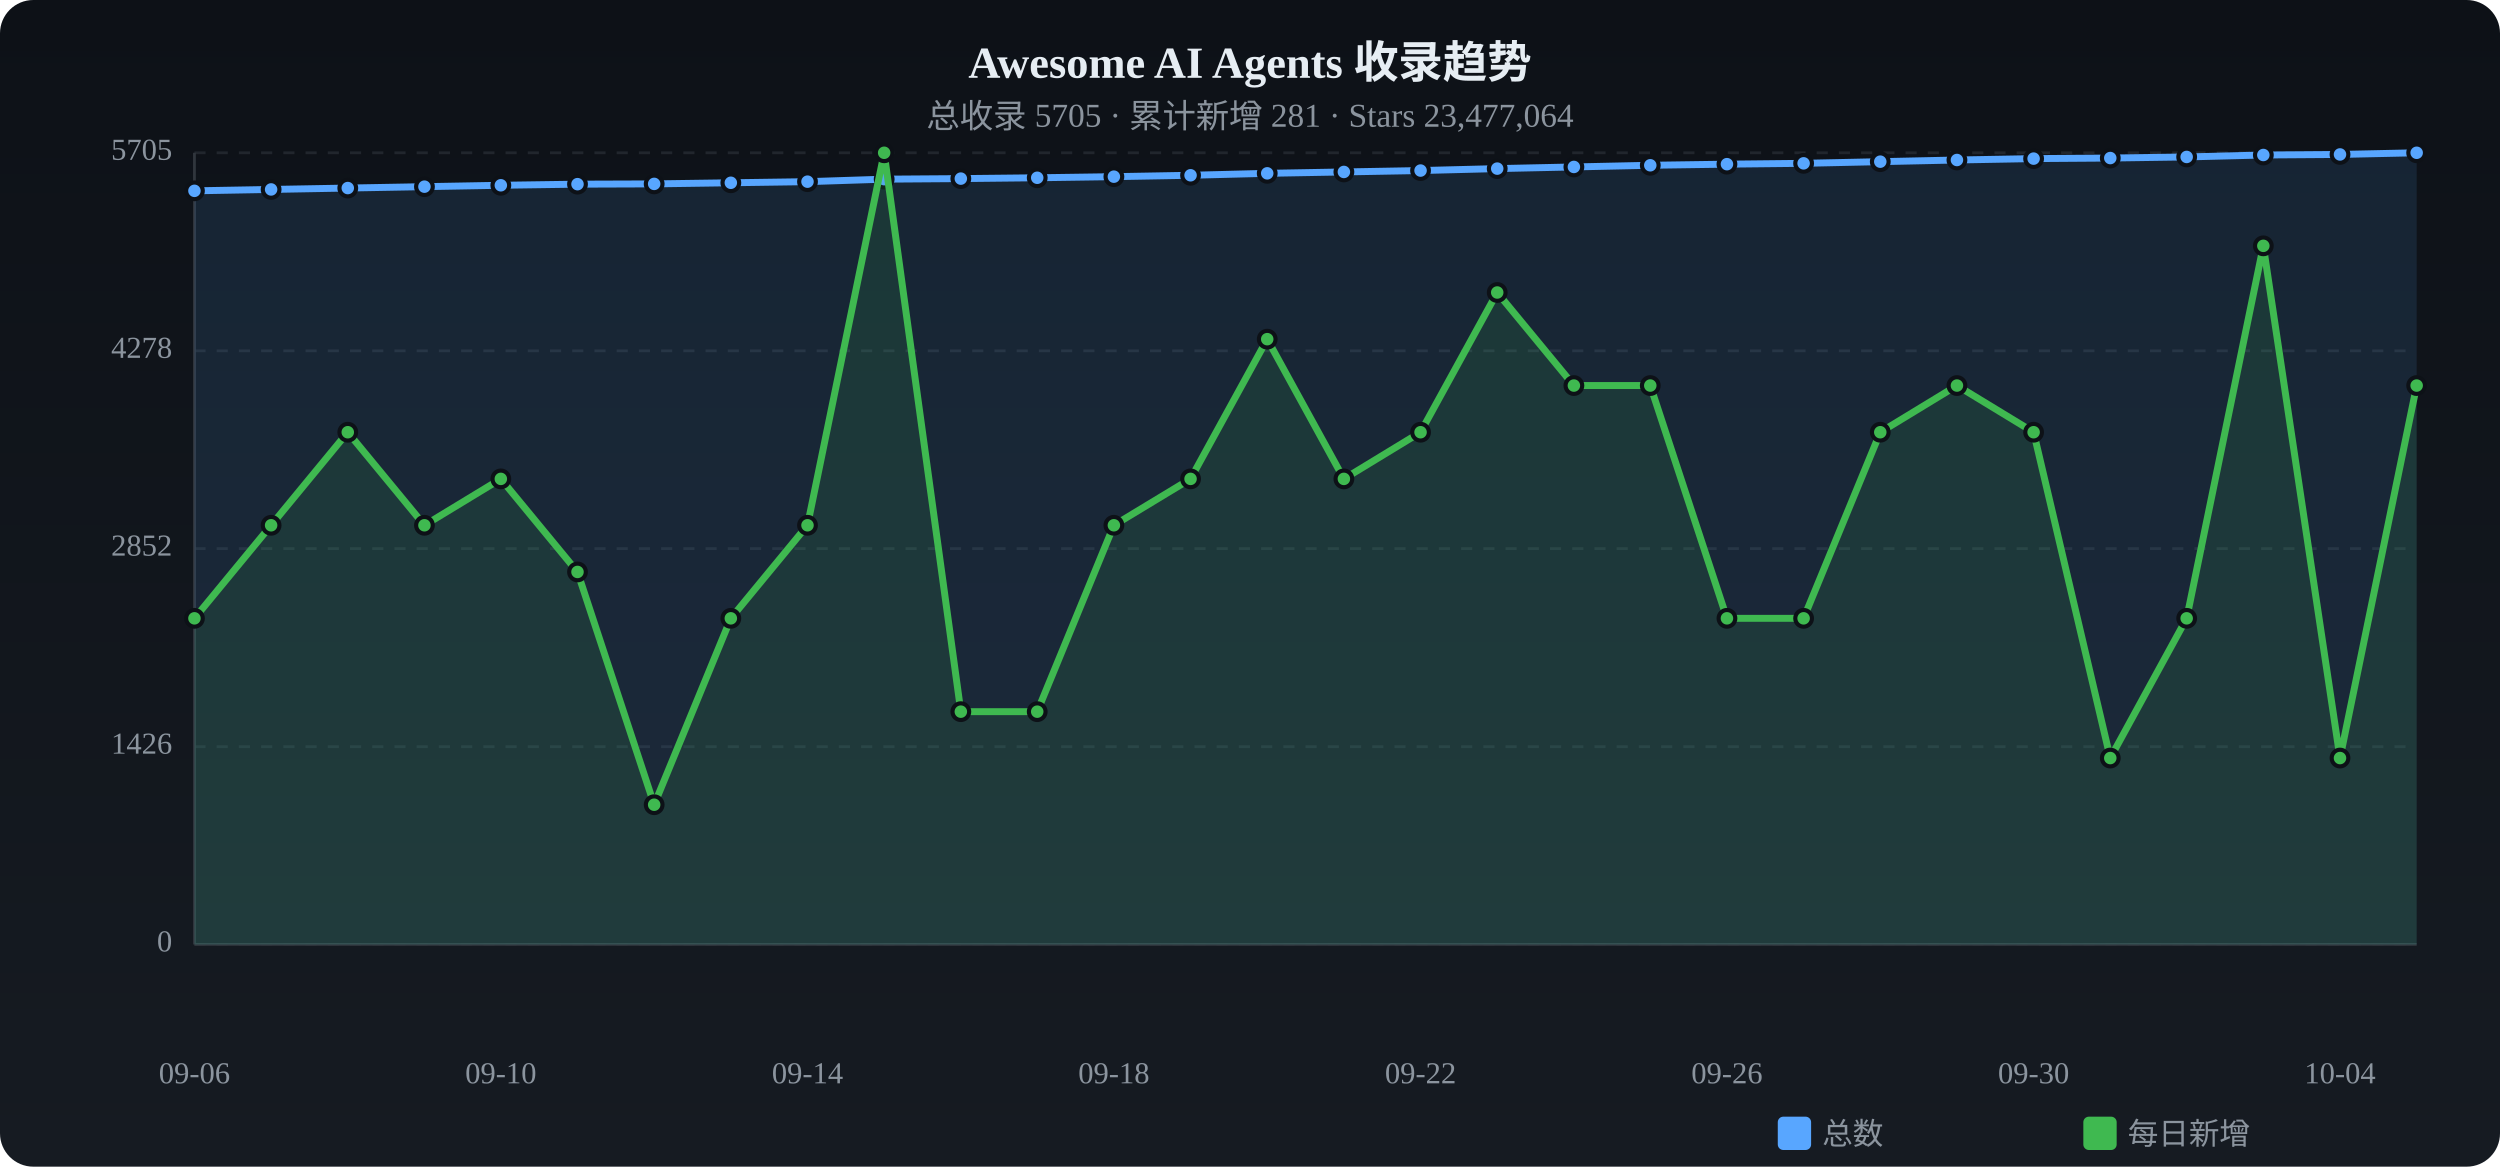
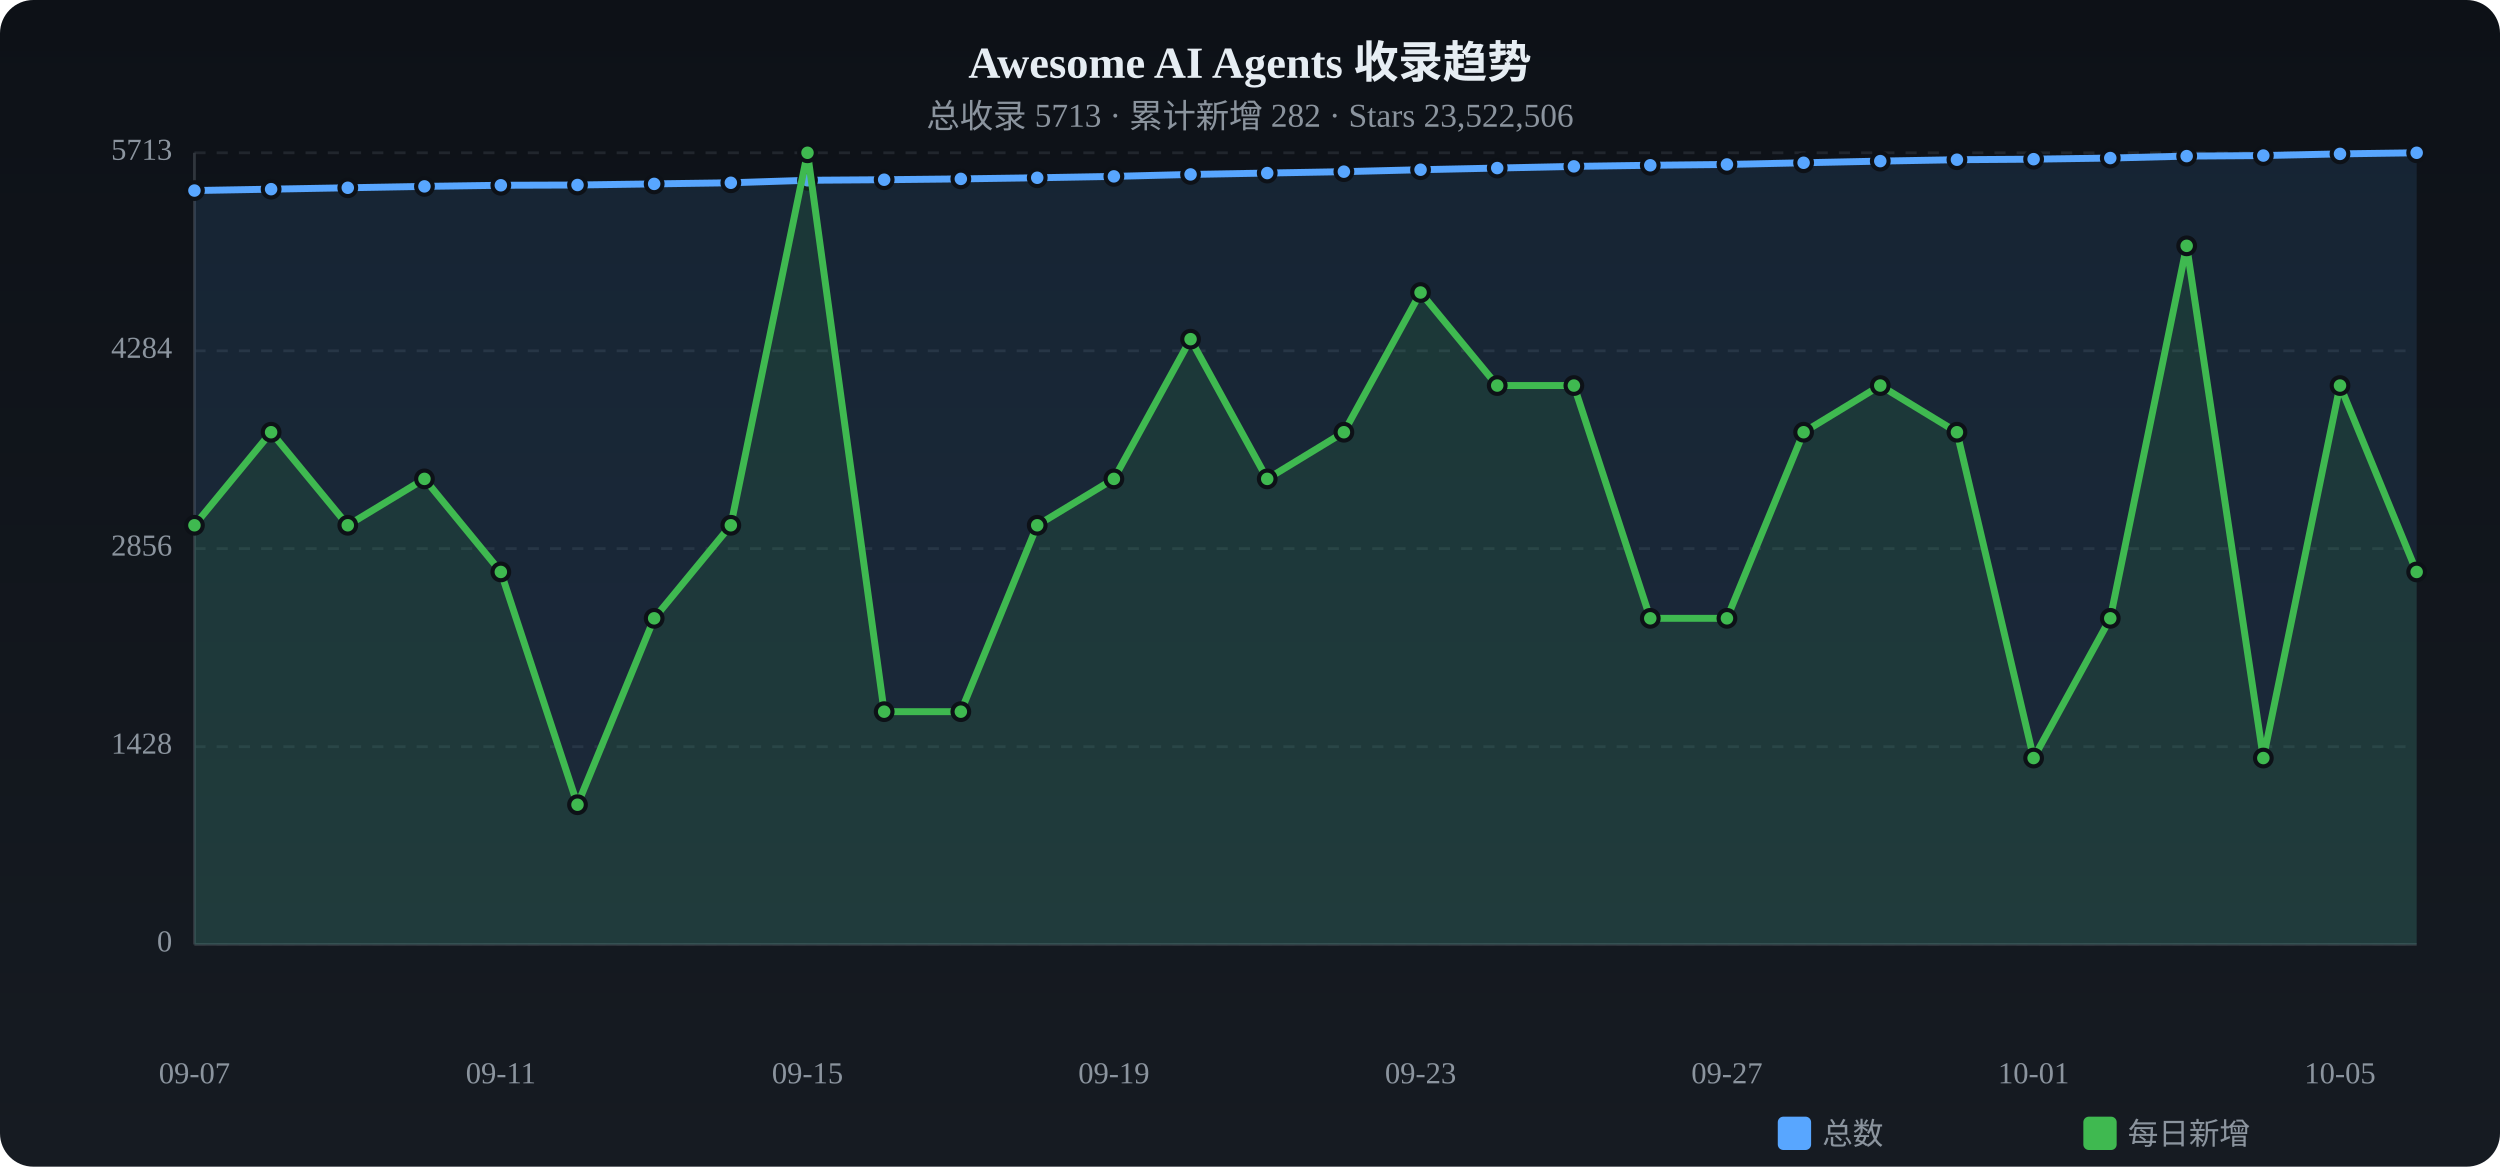
<svg xmlns="http://www.w3.org/2000/svg" viewBox="0 0 900 420" width="900" height="420">
  <defs>
    <linearGradient id="tbg" x1="0%" y1="0%" x2="0%" y2="100%">
      <stop offset="0%" stop-color="#0d1117" />
      <stop offset="100%" stop-color="#161b22" />
    </linearGradient>
  </defs>
  <rect width="900" height="420" rx="12" fill="url(#tbg)" />
  <text x="450.0" y="28" text-anchor="middle" fill="#e6edf3" font-size="16" font-weight="bold">Awesome AI Agents 收录趋势</text>
-   <text x="450.0" y="46" text-anchor="middle" fill="#8b949e" font-size="12">总收录 5705 · 累计新增 281 · Stars 23,477,064</text>
+   <text x="450.0" y="46" text-anchor="middle" fill="#8b949e" font-size="12">总收录 5713 · 累计新增 282 · Stars 23,522,506</text>
  <text x="62" y="340.0" text-anchor="end" fill="#8b949e" font-size="11" dominant-baseline="middle">0</text>
  <line x1="70" y1="340.0" x2="870" y2="340.0" stroke="#21262d" stroke-dasharray="4 4" />
-   <text x="62" y="268.8" text-anchor="end" fill="#8b949e" font-size="11" dominant-baseline="middle">1426</text>
+   <text x="62" y="268.8" text-anchor="end" fill="#8b949e" font-size="11" dominant-baseline="middle">1428</text>
  <line x1="70" y1="268.8" x2="870" y2="268.8" stroke="#21262d" stroke-dasharray="4 4" />
-   <text x="62" y="197.5" text-anchor="end" fill="#8b949e" font-size="11" dominant-baseline="middle">2852</text>
+   <text x="62" y="197.5" text-anchor="end" fill="#8b949e" font-size="11" dominant-baseline="middle">2856</text>
  <line x1="70" y1="197.5" x2="870" y2="197.5" stroke="#21262d" stroke-dasharray="4 4" />
-   <text x="62" y="126.3" text-anchor="end" fill="#8b949e" font-size="11" dominant-baseline="middle">4278</text>
+   <text x="62" y="126.3" text-anchor="end" fill="#8b949e" font-size="11" dominant-baseline="middle">4284</text>
  <line x1="70" y1="126.3" x2="870" y2="126.3" stroke="#21262d" stroke-dasharray="4 4" />
-   <text x="62" y="55.0" text-anchor="end" fill="#8b949e" font-size="11" dominant-baseline="middle">5705</text>
+   <text x="62" y="55.0" text-anchor="end" fill="#8b949e" font-size="11" dominant-baseline="middle">5713</text>
  <line x1="70" y1="55.0" x2="870" y2="55.0" stroke="#21262d" stroke-dasharray="4 4" />
  <line x1="70" y1="55" x2="70" y2="340" stroke="#30363d" />
  <line x1="70" y1="340" x2="870" y2="340" stroke="#30363d" />
-   <path d="M70.0,68.7 L97.6,68.2 L125.2,67.7 L152.8,67.2 L180.3,66.7 L207.9,66.3 L235.5,66.2 L263.1,65.8 L290.7,65.4 L318.3,64.5 L345.9,64.3 L373.4,64.0 L401.0,63.6 L428.6,63.1 L456.2,62.4 L483.8,61.9 L511.4,61.4 L539.0,60.7 L566.6,60.1 L594.1,59.5 L621.7,59.1 L649.3,58.8 L676.9,58.2 L704.5,57.6 L732.1,57.1 L759.7,56.9 L787.2,56.5 L814.8,55.8 L842.4,55.6 L870.0,55.0 L870.0,340 L70.0,340 Z" fill="#58a6ff" opacity="0.12" />
-   <polyline points="70.0,68.7 97.6,68.2 125.2,67.7 152.8,67.2 180.3,66.7 207.9,66.3 235.5,66.2 263.1,65.8 290.7,65.4 318.3,64.5 345.9,64.3 373.4,64.0 401.0,63.6 428.6,63.1 456.2,62.4 483.8,61.9 511.4,61.4 539.0,60.7 566.6,60.1 594.1,59.5 621.7,59.1 649.3,58.8 676.9,58.2 704.5,57.6 732.1,57.1 759.7,56.9 787.2,56.5 814.8,55.8 842.4,55.6 870.0,55.0" fill="none" stroke="#58a6ff" stroke-width="2.5" stroke-linecap="round" stroke-linejoin="round" />
-   <circle cx="70.0" cy="68.7" r="3" fill="#58a6ff" stroke="#0d1117" stroke-width="1.5" />
-   <circle cx="97.6" cy="68.2" r="3" fill="#58a6ff" stroke="#0d1117" stroke-width="1.5" />
-   <circle cx="125.2" cy="67.7" r="3" fill="#58a6ff" stroke="#0d1117" stroke-width="1.5" />
-   <circle cx="152.8" cy="67.2" r="3" fill="#58a6ff" stroke="#0d1117" stroke-width="1.5" />
+   <path d="M70.0,68.6 L97.6,68.1 L125.2,67.6 L152.8,67.1 L180.3,66.7 L207.9,66.6 L235.5,66.2 L263.1,65.8 L290.7,64.9 L318.3,64.7 L345.9,64.4 L373.4,64.0 L401.0,63.5 L428.6,62.8 L456.2,62.3 L483.8,61.8 L511.4,61.1 L539.0,60.5 L566.6,59.9 L594.1,59.5 L621.7,59.2 L649.3,58.6 L676.9,58.0 L704.5,57.5 L732.1,57.3 L759.7,56.9 L787.2,56.2 L814.8,56.0 L842.4,55.4 L870.0,55.0 L870.0,340 L70.0,340 Z" fill="#58a6ff" opacity="0.12" />
+   <polyline points="70.0,68.6 97.6,68.1 125.2,67.6 152.8,67.1 180.3,66.7 207.9,66.6 235.5,66.2 263.1,65.8 290.7,64.9 318.3,64.7 345.9,64.4 373.4,64.0 401.0,63.5 428.6,62.8 456.2,62.3 483.8,61.8 511.4,61.1 539.0,60.5 566.6,59.9 594.1,59.5 621.7,59.2 649.3,58.6 676.9,58.0 704.5,57.5 732.1,57.3 759.7,56.9 787.2,56.2 814.8,56.0 842.4,55.4 870.0,55.0" fill="none" stroke="#58a6ff" stroke-width="2.5" stroke-linecap="round" stroke-linejoin="round" />
+   <circle cx="70.0" cy="68.6" r="3" fill="#58a6ff" stroke="#0d1117" stroke-width="1.5" />
+   <circle cx="97.6" cy="68.1" r="3" fill="#58a6ff" stroke="#0d1117" stroke-width="1.5" />
+   <circle cx="125.2" cy="67.6" r="3" fill="#58a6ff" stroke="#0d1117" stroke-width="1.5" />
+   <circle cx="152.8" cy="67.1" r="3" fill="#58a6ff" stroke="#0d1117" stroke-width="1.5" />
  <circle cx="180.3" cy="66.7" r="3" fill="#58a6ff" stroke="#0d1117" stroke-width="1.5" />
-   <circle cx="207.9" cy="66.3" r="3" fill="#58a6ff" stroke="#0d1117" stroke-width="1.5" />
+   <circle cx="207.9" cy="66.6" r="3" fill="#58a6ff" stroke="#0d1117" stroke-width="1.5" />
  <circle cx="235.5" cy="66.2" r="3" fill="#58a6ff" stroke="#0d1117" stroke-width="1.5" />
  <circle cx="263.1" cy="65.8" r="3" fill="#58a6ff" stroke="#0d1117" stroke-width="1.5" />
-   <circle cx="290.7" cy="65.4" r="3" fill="#58a6ff" stroke="#0d1117" stroke-width="1.5" />
-   <circle cx="318.3" cy="64.5" r="3" fill="#58a6ff" stroke="#0d1117" stroke-width="1.5" />
-   <circle cx="345.9" cy="64.3" r="3" fill="#58a6ff" stroke="#0d1117" stroke-width="1.5" />
+   <circle cx="290.7" cy="64.9" r="3" fill="#58a6ff" stroke="#0d1117" stroke-width="1.5" />
+   <circle cx="318.3" cy="64.7" r="3" fill="#58a6ff" stroke="#0d1117" stroke-width="1.5" />
+   <circle cx="345.9" cy="64.4" r="3" fill="#58a6ff" stroke="#0d1117" stroke-width="1.5" />
  <circle cx="373.4" cy="64.0" r="3" fill="#58a6ff" stroke="#0d1117" stroke-width="1.5" />
-   <circle cx="401.0" cy="63.6" r="3" fill="#58a6ff" stroke="#0d1117" stroke-width="1.5" />
-   <circle cx="428.6" cy="63.1" r="3" fill="#58a6ff" stroke="#0d1117" stroke-width="1.5" />
-   <circle cx="456.2" cy="62.4" r="3" fill="#58a6ff" stroke="#0d1117" stroke-width="1.5" />
-   <circle cx="483.8" cy="61.9" r="3" fill="#58a6ff" stroke="#0d1117" stroke-width="1.5" />
-   <circle cx="511.4" cy="61.4" r="3" fill="#58a6ff" stroke="#0d1117" stroke-width="1.5" />
-   <circle cx="539.0" cy="60.7" r="3" fill="#58a6ff" stroke="#0d1117" stroke-width="1.5" />
-   <circle cx="566.6" cy="60.1" r="3" fill="#58a6ff" stroke="#0d1117" stroke-width="1.5" />
+   <circle cx="401.0" cy="63.5" r="3" fill="#58a6ff" stroke="#0d1117" stroke-width="1.5" />
+   <circle cx="428.6" cy="62.8" r="3" fill="#58a6ff" stroke="#0d1117" stroke-width="1.5" />
+   <circle cx="456.2" cy="62.3" r="3" fill="#58a6ff" stroke="#0d1117" stroke-width="1.5" />
+   <circle cx="483.8" cy="61.8" r="3" fill="#58a6ff" stroke="#0d1117" stroke-width="1.5" />
+   <circle cx="511.4" cy="61.1" r="3" fill="#58a6ff" stroke="#0d1117" stroke-width="1.5" />
+   <circle cx="539.0" cy="60.5" r="3" fill="#58a6ff" stroke="#0d1117" stroke-width="1.5" />
+   <circle cx="566.6" cy="59.9" r="3" fill="#58a6ff" stroke="#0d1117" stroke-width="1.5" />
  <circle cx="594.1" cy="59.5" r="3" fill="#58a6ff" stroke="#0d1117" stroke-width="1.5" />
-   <circle cx="621.7" cy="59.1" r="3" fill="#58a6ff" stroke="#0d1117" stroke-width="1.5" />
-   <circle cx="649.3" cy="58.8" r="3" fill="#58a6ff" stroke="#0d1117" stroke-width="1.5" />
-   <circle cx="676.9" cy="58.2" r="3" fill="#58a6ff" stroke="#0d1117" stroke-width="1.5" />
-   <circle cx="704.5" cy="57.6" r="3" fill="#58a6ff" stroke="#0d1117" stroke-width="1.5" />
-   <circle cx="732.1" cy="57.1" r="3" fill="#58a6ff" stroke="#0d1117" stroke-width="1.5" />
+   <circle cx="621.7" cy="59.2" r="3" fill="#58a6ff" stroke="#0d1117" stroke-width="1.5" />
+   <circle cx="649.3" cy="58.6" r="3" fill="#58a6ff" stroke="#0d1117" stroke-width="1.5" />
+   <circle cx="676.9" cy="58.0" r="3" fill="#58a6ff" stroke="#0d1117" stroke-width="1.5" />
+   <circle cx="704.5" cy="57.5" r="3" fill="#58a6ff" stroke="#0d1117" stroke-width="1.5" />
+   <circle cx="732.1" cy="57.3" r="3" fill="#58a6ff" stroke="#0d1117" stroke-width="1.5" />
  <circle cx="759.7" cy="56.9" r="3" fill="#58a6ff" stroke="#0d1117" stroke-width="1.5" />
-   <circle cx="787.2" cy="56.5" r="3" fill="#58a6ff" stroke="#0d1117" stroke-width="1.5" />
-   <circle cx="814.8" cy="55.8" r="3" fill="#58a6ff" stroke="#0d1117" stroke-width="1.5" />
-   <circle cx="842.4" cy="55.6" r="3" fill="#58a6ff" stroke="#0d1117" stroke-width="1.5" />
+   <circle cx="787.2" cy="56.2" r="3" fill="#58a6ff" stroke="#0d1117" stroke-width="1.5" />
+   <circle cx="814.8" cy="56.0" r="3" fill="#58a6ff" stroke="#0d1117" stroke-width="1.5" />
+   <circle cx="842.4" cy="55.4" r="3" fill="#58a6ff" stroke="#0d1117" stroke-width="1.5" />
  <circle cx="870.0" cy="55.0" r="3" fill="#58a6ff" stroke="#0d1117" stroke-width="1.5" />
-   <path d="M70.0,222.6 L97.6,189.1 L125.2,155.6 L152.8,189.1 L180.3,172.4 L207.9,205.9 L235.5,289.7 L263.1,222.6 L290.7,189.1 L318.3,55.0 L345.9,256.2 L373.4,256.2 L401.0,189.1 L428.6,172.4 L456.2,122.1 L483.8,172.4 L511.4,155.6 L539.0,105.3 L566.6,138.8 L594.1,138.8 L621.7,222.6 L649.3,222.6 L676.9,155.6 L704.5,138.8 L732.1,155.6 L759.7,272.9 L787.2,222.6 L814.8,88.5 L842.4,272.9 L870.0,138.8 L870.0,340 L70.0,340 Z" fill="#3fb950" opacity="0.12" />
-   <polyline points="70.0,222.6 97.6,189.1 125.2,155.6 152.8,189.1 180.3,172.4 207.9,205.9 235.5,289.7 263.1,222.6 290.7,189.1 318.3,55.0 345.9,256.2 373.4,256.2 401.0,189.1 428.6,172.4 456.2,122.1 483.8,172.4 511.4,155.6 539.0,105.3 566.6,138.8 594.1,138.8 621.7,222.6 649.3,222.6 676.9,155.6 704.5,138.8 732.1,155.6 759.7,272.9 787.2,222.6 814.8,88.5 842.4,272.9 870.0,138.8" fill="none" stroke="#3fb950" stroke-width="2.5" stroke-linecap="round" stroke-linejoin="round" />
-   <circle cx="70.0" cy="222.6" r="3" fill="#3fb950" stroke="#0d1117" stroke-width="1.5" />
-   <circle cx="97.6" cy="189.1" r="3" fill="#3fb950" stroke="#0d1117" stroke-width="1.5" />
-   <circle cx="125.2" cy="155.6" r="3" fill="#3fb950" stroke="#0d1117" stroke-width="1.5" />
-   <circle cx="152.8" cy="189.1" r="3" fill="#3fb950" stroke="#0d1117" stroke-width="1.5" />
-   <circle cx="180.3" cy="172.4" r="3" fill="#3fb950" stroke="#0d1117" stroke-width="1.5" />
-   <circle cx="207.9" cy="205.9" r="3" fill="#3fb950" stroke="#0d1117" stroke-width="1.5" />
-   <circle cx="235.5" cy="289.7" r="3" fill="#3fb950" stroke="#0d1117" stroke-width="1.5" />
-   <circle cx="263.1" cy="222.6" r="3" fill="#3fb950" stroke="#0d1117" stroke-width="1.5" />
-   <circle cx="290.7" cy="189.1" r="3" fill="#3fb950" stroke="#0d1117" stroke-width="1.5" />
-   <circle cx="318.3" cy="55.0" r="3" fill="#3fb950" stroke="#0d1117" stroke-width="1.5" />
+   <path d="M70.0,189.1 L97.6,155.6 L125.2,189.1 L152.8,172.4 L180.3,205.9 L207.9,289.7 L235.5,222.6 L263.1,189.1 L290.7,55.0 L318.3,256.2 L345.9,256.2 L373.4,189.1 L401.0,172.4 L428.6,122.1 L456.2,172.4 L483.8,155.6 L511.4,105.3 L539.0,138.8 L566.6,138.8 L594.1,222.6 L621.7,222.6 L649.3,155.6 L676.9,138.8 L704.5,155.6 L732.1,272.9 L759.7,222.6 L787.2,88.5 L814.8,272.9 L842.4,138.8 L870.0,205.9 L870.0,340 L70.0,340 Z" fill="#3fb950" opacity="0.12" />
+   <polyline points="70.0,189.1 97.6,155.6 125.2,189.1 152.8,172.4 180.3,205.9 207.9,289.7 235.5,222.6 263.1,189.1 290.7,55.0 318.3,256.2 345.9,256.2 373.4,189.1 401.0,172.4 428.6,122.1 456.2,172.4 483.8,155.6 511.4,105.3 539.0,138.8 566.6,138.8 594.1,222.6 621.7,222.6 649.3,155.6 676.9,138.8 704.5,155.6 732.1,272.9 759.7,222.6 787.2,88.5 814.8,272.9 842.4,138.8 870.0,205.9" fill="none" stroke="#3fb950" stroke-width="2.5" stroke-linecap="round" stroke-linejoin="round" />
+   <circle cx="70.0" cy="189.1" r="3" fill="#3fb950" stroke="#0d1117" stroke-width="1.5" />
+   <circle cx="97.6" cy="155.6" r="3" fill="#3fb950" stroke="#0d1117" stroke-width="1.5" />
+   <circle cx="125.2" cy="189.1" r="3" fill="#3fb950" stroke="#0d1117" stroke-width="1.5" />
+   <circle cx="152.8" cy="172.4" r="3" fill="#3fb950" stroke="#0d1117" stroke-width="1.5" />
+   <circle cx="180.3" cy="205.9" r="3" fill="#3fb950" stroke="#0d1117" stroke-width="1.5" />
+   <circle cx="207.9" cy="289.7" r="3" fill="#3fb950" stroke="#0d1117" stroke-width="1.5" />
+   <circle cx="235.5" cy="222.6" r="3" fill="#3fb950" stroke="#0d1117" stroke-width="1.5" />
+   <circle cx="263.1" cy="189.1" r="3" fill="#3fb950" stroke="#0d1117" stroke-width="1.5" />
+   <circle cx="290.7" cy="55.0" r="3" fill="#3fb950" stroke="#0d1117" stroke-width="1.5" />
+   <circle cx="318.3" cy="256.2" r="3" fill="#3fb950" stroke="#0d1117" stroke-width="1.5" />
  <circle cx="345.9" cy="256.2" r="3" fill="#3fb950" stroke="#0d1117" stroke-width="1.5" />
-   <circle cx="373.4" cy="256.2" r="3" fill="#3fb950" stroke="#0d1117" stroke-width="1.5" />
-   <circle cx="401.0" cy="189.1" r="3" fill="#3fb950" stroke="#0d1117" stroke-width="1.5" />
-   <circle cx="428.6" cy="172.4" r="3" fill="#3fb950" stroke="#0d1117" stroke-width="1.5" />
-   <circle cx="456.2" cy="122.1" r="3" fill="#3fb950" stroke="#0d1117" stroke-width="1.5" />
-   <circle cx="483.8" cy="172.4" r="3" fill="#3fb950" stroke="#0d1117" stroke-width="1.5" />
-   <circle cx="511.4" cy="155.6" r="3" fill="#3fb950" stroke="#0d1117" stroke-width="1.5" />
-   <circle cx="539.0" cy="105.3" r="3" fill="#3fb950" stroke="#0d1117" stroke-width="1.5" />
+   <circle cx="373.4" cy="189.1" r="3" fill="#3fb950" stroke="#0d1117" stroke-width="1.5" />
+   <circle cx="401.0" cy="172.4" r="3" fill="#3fb950" stroke="#0d1117" stroke-width="1.5" />
+   <circle cx="428.6" cy="122.1" r="3" fill="#3fb950" stroke="#0d1117" stroke-width="1.5" />
+   <circle cx="456.2" cy="172.4" r="3" fill="#3fb950" stroke="#0d1117" stroke-width="1.5" />
+   <circle cx="483.8" cy="155.6" r="3" fill="#3fb950" stroke="#0d1117" stroke-width="1.5" />
+   <circle cx="511.4" cy="105.3" r="3" fill="#3fb950" stroke="#0d1117" stroke-width="1.5" />
+   <circle cx="539.0" cy="138.8" r="3" fill="#3fb950" stroke="#0d1117" stroke-width="1.5" />
  <circle cx="566.6" cy="138.8" r="3" fill="#3fb950" stroke="#0d1117" stroke-width="1.5" />
-   <circle cx="594.1" cy="138.8" r="3" fill="#3fb950" stroke="#0d1117" stroke-width="1.5" />
+   <circle cx="594.1" cy="222.6" r="3" fill="#3fb950" stroke="#0d1117" stroke-width="1.5" />
  <circle cx="621.7" cy="222.6" r="3" fill="#3fb950" stroke="#0d1117" stroke-width="1.5" />
-   <circle cx="649.3" cy="222.6" r="3" fill="#3fb950" stroke="#0d1117" stroke-width="1.5" />
-   <circle cx="676.9" cy="155.6" r="3" fill="#3fb950" stroke="#0d1117" stroke-width="1.5" />
-   <circle cx="704.5" cy="138.8" r="3" fill="#3fb950" stroke="#0d1117" stroke-width="1.5" />
-   <circle cx="732.1" cy="155.6" r="3" fill="#3fb950" stroke="#0d1117" stroke-width="1.5" />
-   <circle cx="759.7" cy="272.9" r="3" fill="#3fb950" stroke="#0d1117" stroke-width="1.5" />
-   <circle cx="787.2" cy="222.6" r="3" fill="#3fb950" stroke="#0d1117" stroke-width="1.5" />
-   <circle cx="814.8" cy="88.5" r="3" fill="#3fb950" stroke="#0d1117" stroke-width="1.5" />
-   <circle cx="842.4" cy="272.9" r="3" fill="#3fb950" stroke="#0d1117" stroke-width="1.5" />
-   <circle cx="870.0" cy="138.8" r="3" fill="#3fb950" stroke="#0d1117" stroke-width="1.5" />
-   <text x="70.0" y="390" text-anchor="middle" fill="#8b949e" font-size="11">09-06</text>
-   <text x="180.3" y="390" text-anchor="middle" fill="#8b949e" font-size="11">09-10</text>
-   <text x="290.7" y="390" text-anchor="middle" fill="#8b949e" font-size="11">09-14</text>
-   <text x="401.0" y="390" text-anchor="middle" fill="#8b949e" font-size="11">09-18</text>
-   <text x="511.4" y="390" text-anchor="middle" fill="#8b949e" font-size="11">09-22</text>
-   <text x="621.7" y="390" text-anchor="middle" fill="#8b949e" font-size="11">09-26</text>
-   <text x="732.1" y="390" text-anchor="middle" fill="#8b949e" font-size="11">09-30</text>
-   <text x="842.4" y="390" text-anchor="middle" fill="#8b949e" font-size="11">10-04</text>
+   <circle cx="649.3" cy="155.6" r="3" fill="#3fb950" stroke="#0d1117" stroke-width="1.5" />
+   <circle cx="676.9" cy="138.8" r="3" fill="#3fb950" stroke="#0d1117" stroke-width="1.5" />
+   <circle cx="704.5" cy="155.6" r="3" fill="#3fb950" stroke="#0d1117" stroke-width="1.5" />
+   <circle cx="732.1" cy="272.9" r="3" fill="#3fb950" stroke="#0d1117" stroke-width="1.5" />
+   <circle cx="759.7" cy="222.6" r="3" fill="#3fb950" stroke="#0d1117" stroke-width="1.5" />
+   <circle cx="787.2" cy="88.5" r="3" fill="#3fb950" stroke="#0d1117" stroke-width="1.5" />
+   <circle cx="814.8" cy="272.9" r="3" fill="#3fb950" stroke="#0d1117" stroke-width="1.5" />
+   <circle cx="842.4" cy="138.8" r="3" fill="#3fb950" stroke="#0d1117" stroke-width="1.5" />
+   <circle cx="870.0" cy="205.9" r="3" fill="#3fb950" stroke="#0d1117" stroke-width="1.5" />
+   <text x="70.0" y="390" text-anchor="middle" fill="#8b949e" font-size="11">09-07</text>
+   <text x="180.3" y="390" text-anchor="middle" fill="#8b949e" font-size="11">09-11</text>
+   <text x="290.7" y="390" text-anchor="middle" fill="#8b949e" font-size="11">09-15</text>
+   <text x="401.0" y="390" text-anchor="middle" fill="#8b949e" font-size="11">09-19</text>
+   <text x="511.4" y="390" text-anchor="middle" fill="#8b949e" font-size="11">09-23</text>
+   <text x="621.7" y="390" text-anchor="middle" fill="#8b949e" font-size="11">09-27</text>
+   <text x="732.1" y="390" text-anchor="middle" fill="#8b949e" font-size="11">10-01</text>
+   <text x="842.4" y="390" text-anchor="middle" fill="#8b949e" font-size="11">10-05</text>
  <rect x="640" y="402" width="12" height="12" rx="2" fill="#58a6ff" />
  <text x="656" y="412" fill="#8b949e" font-size="11">总数</text>
  <rect x="750" y="402" width="12" height="12" rx="2" fill="#3fb950" />
  <text x="766" y="412" fill="#8b949e" font-size="11">每日新增</text>
</svg>
